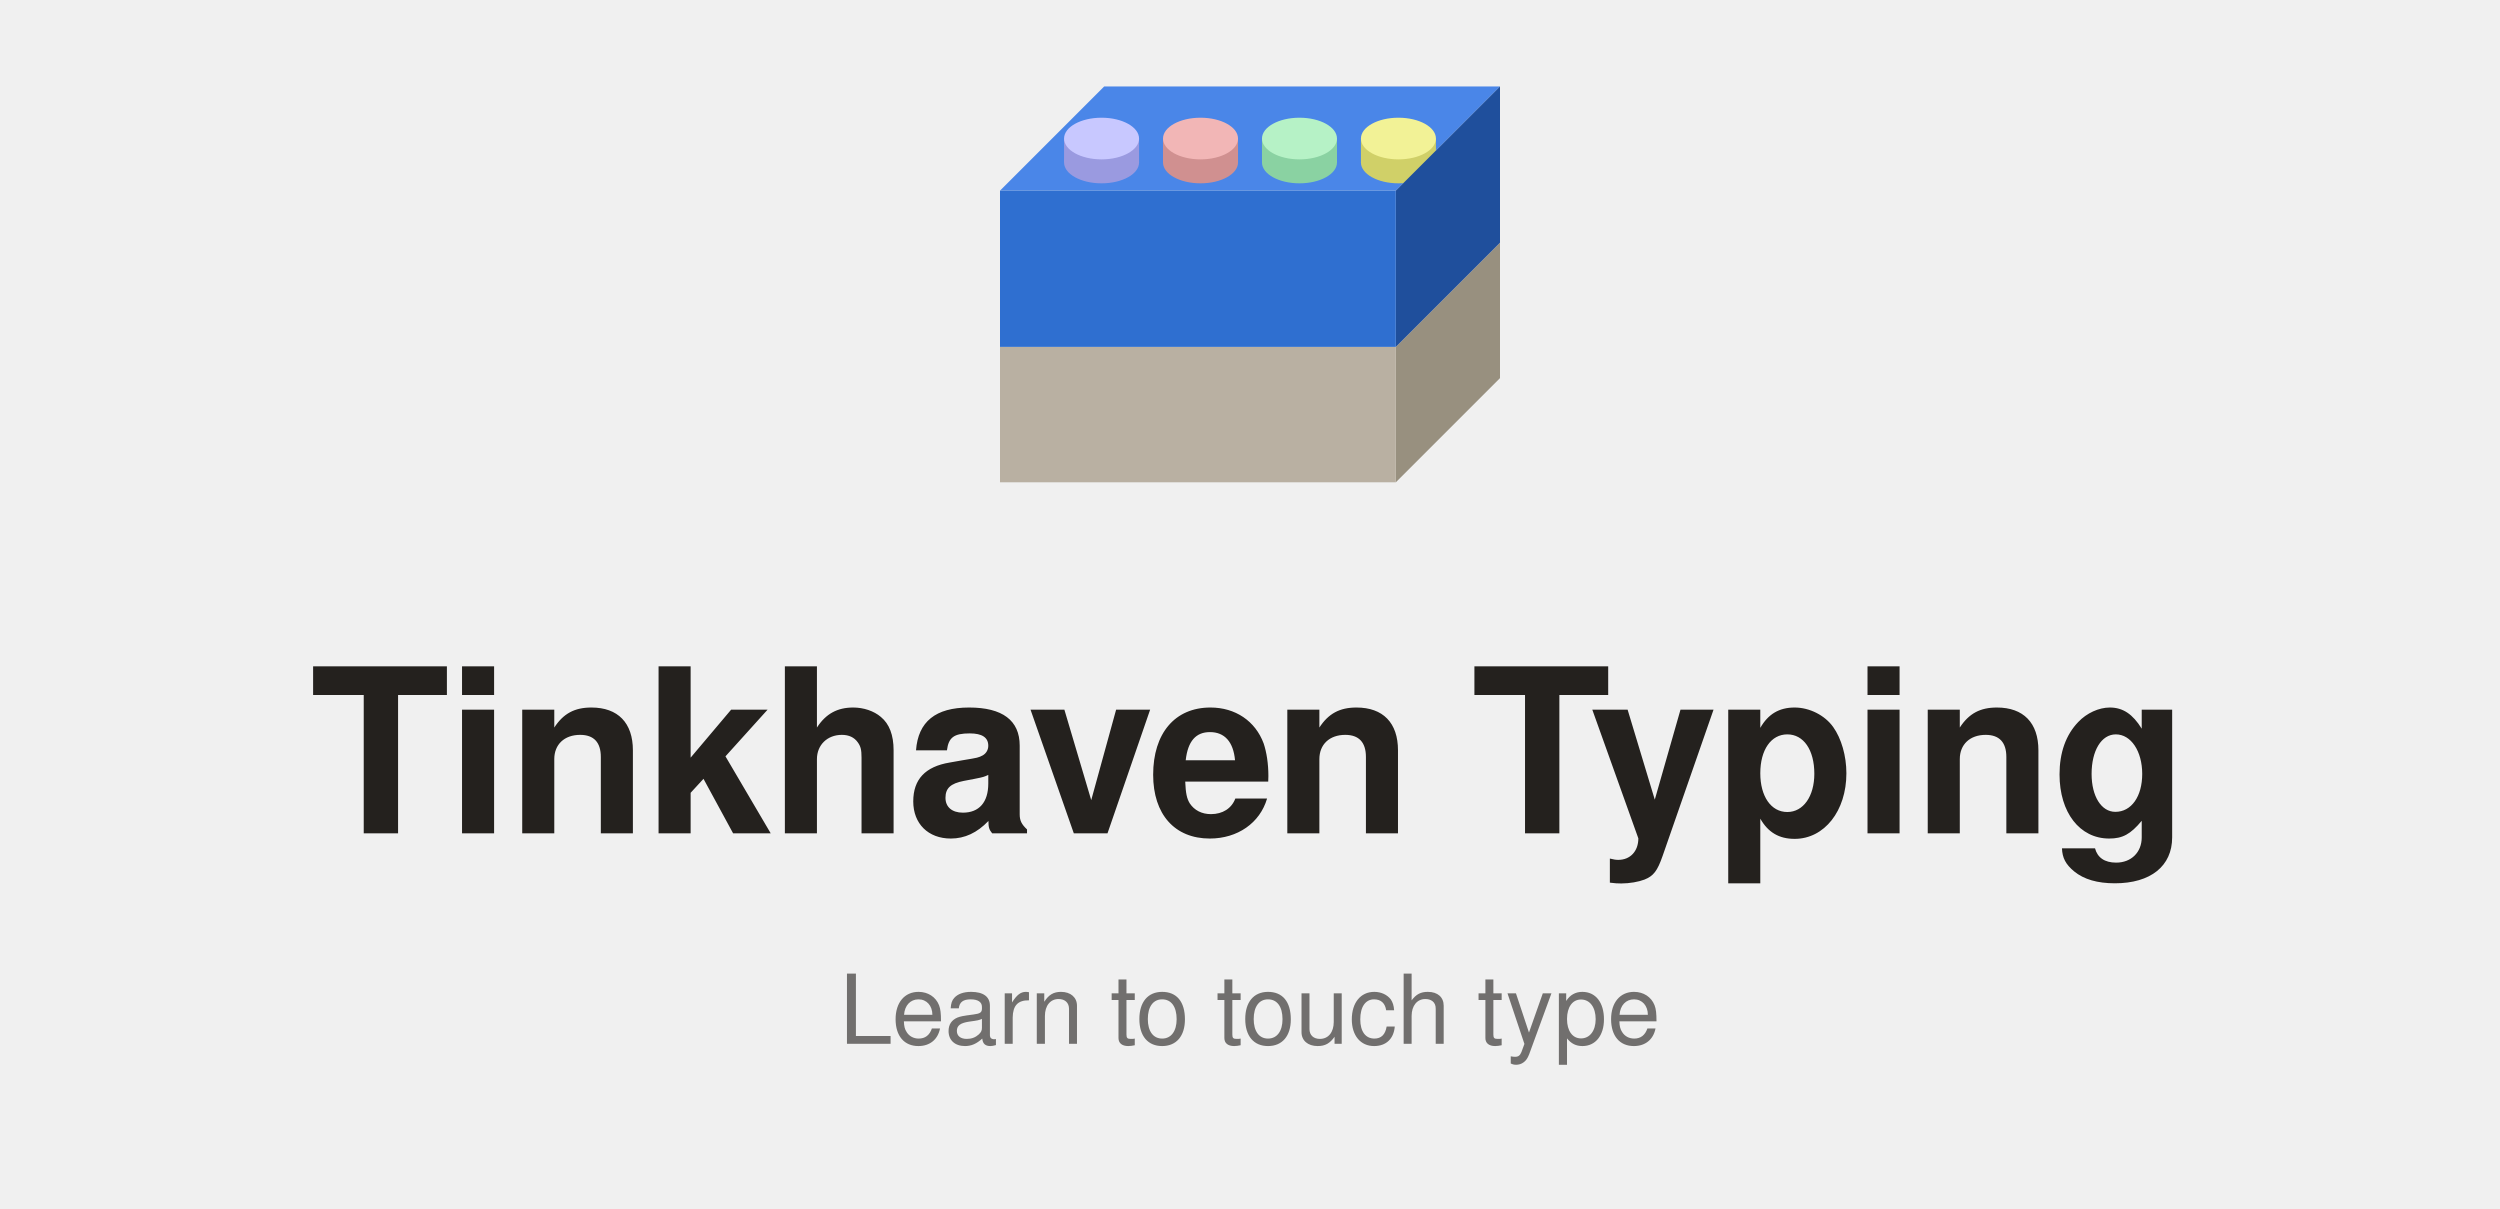
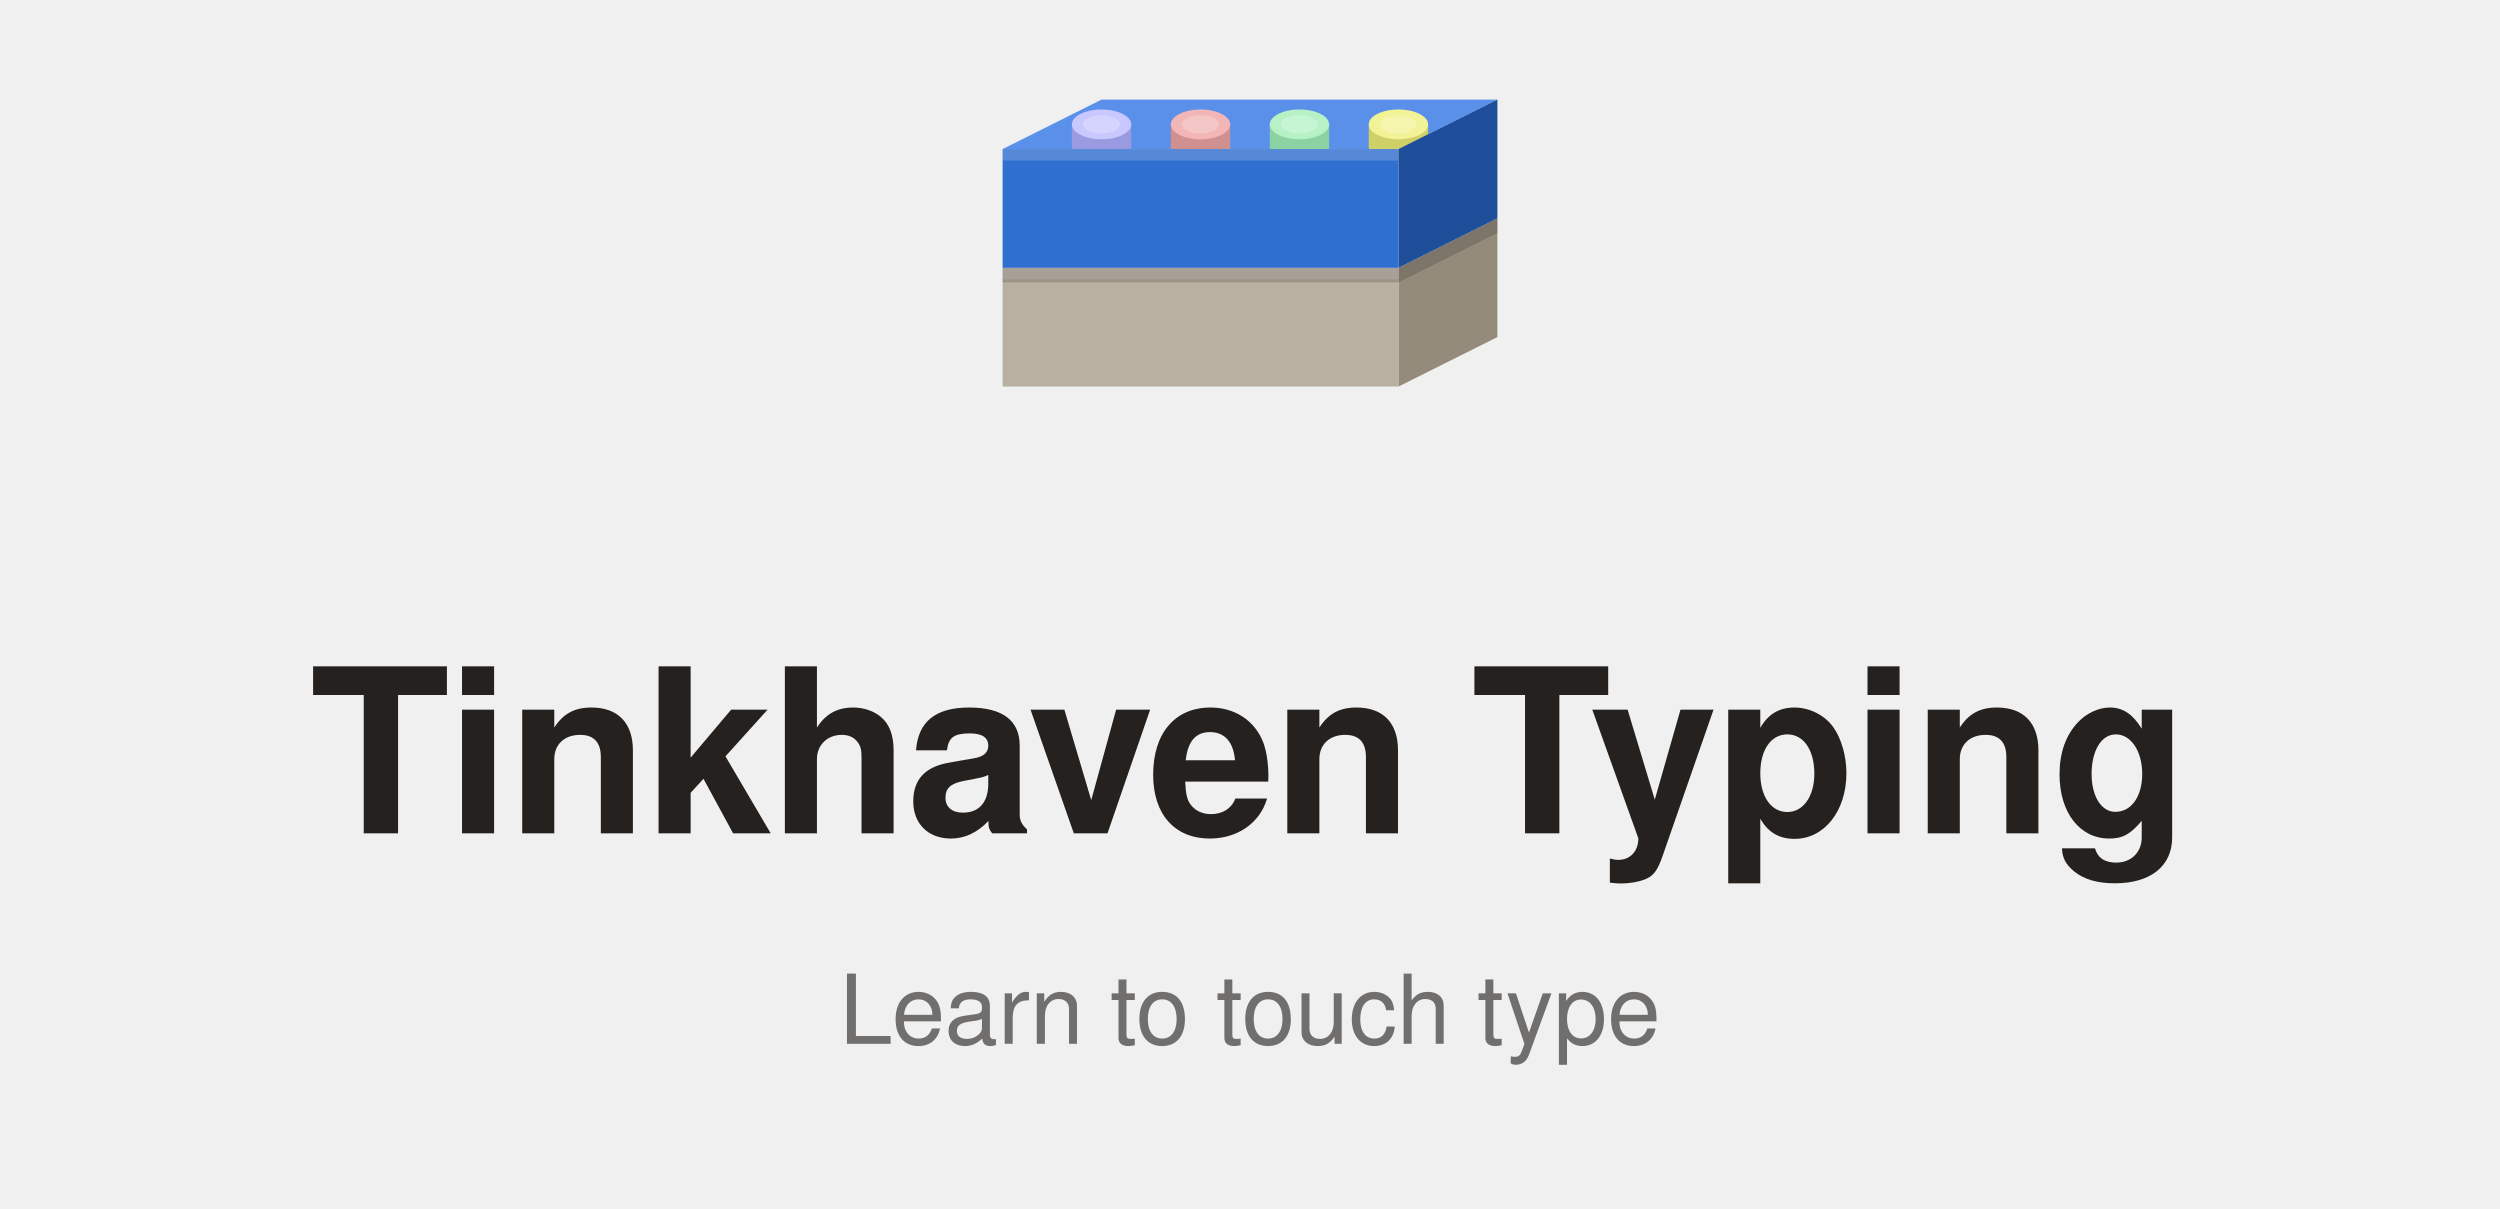
<svg xmlns="http://www.w3.org/2000/svg" viewBox="0 0 240 116" role="img" aria-label="Tinkhaven Typing">
-   <polygon points="134.00,33.30 144.00,23.30 144.00,36.30 134.00,46.30" fill="#98907f" />
-   <polygon points="96.00,33.30 134.00,33.30 134.00,46.30 96.00,46.30" fill="#b9b0a2" />
-   <polygon points="96.00,18.30 106.00,8.30 144.00,8.30 134.00,18.30" fill="#4a86e8" />
-   <ellipse cx="105.75" cy="15.60" rx="3.6" ry="2.0" fill="#9a9ae0" />
-   <rect x="102.15" y="13.30" width="7.2" height="2.3" fill="#9a9ae0" />
-   <ellipse cx="105.75" cy="13.30" rx="3.6" ry="2.0" fill="#c8c8ff" />
-   <ellipse cx="115.25" cy="15.60" rx="3.6" ry="2.0" fill="#d09090" />
-   <rect x="111.65" y="13.30" width="7.2" height="2.3" fill="#d09090" />
-   <ellipse cx="115.25" cy="13.30" rx="3.6" ry="2.0" fill="#f2b6b6" />
-   <ellipse cx="124.75" cy="15.60" rx="3.6" ry="2.0" fill="#8ad2a2" />
-   <rect x="121.15" y="13.30" width="7.2" height="2.3" fill="#8ad2a2" />
-   <ellipse cx="124.75" cy="13.30" rx="3.6" ry="2.0" fill="#b6f2c6" />
-   <ellipse cx="134.25" cy="15.60" rx="3.6" ry="2.0" fill="#d0d068" />
-   <rect x="130.65" y="13.30" width="7.2" height="2.3" fill="#d0d068" />
-   <ellipse cx="134.25" cy="13.30" rx="3.6" ry="2.0" fill="#f2f296" />
-   <polygon points="134.00,18.30 144.00,8.30 144.00,23.30 134.00,33.30" fill="#1f4f9c" />
-   <polygon points="96.00,18.30 134.00,18.30 134.00,33.30 96.00,33.30" fill="#2f6fd0" />
+   <polygon points="134.25,25.71 143.75,20.96 143.75,32.36 134.25,37.11" fill="#948b7b" />
+   <polygon points="96.25,25.71 134.25,25.71 134.25,37.11 96.25,37.11" fill="#b9b0a2" />
+   <rect x="96.25" y="25.71" width="38.00" height="1.1" fill="#fff" opacity=".18" />
+   <rect x="96.25" y="25.71" width="38.00" height="1.4" fill="#000" opacity=".16" />
+   <polygon points="134.25,25.71 143.75,20.96 143.75,22.36 134.25,27.11" fill="#000" opacity=".16" />
+   <polygon points="96.25,14.31 105.75,9.56 143.75,9.56 134.25,14.31" fill="#5a90ea" />
+   <ellipse cx="105.75" cy="14.07" rx="2.85" ry="1.43" fill="#9a9ae0" />
+   <rect x="102.90" y="11.94" width="5.70" height="2.14" fill="#9a9ae0" />
+   <ellipse cx="105.75" cy="11.94" rx="2.85" ry="1.43" fill="#c8c8ff" />
+   <ellipse cx="105.75" cy="11.94" rx="1.77" ry="0.88" fill="#fff" opacity=".22" />
+   <ellipse cx="115.25" cy="14.07" rx="2.85" ry="1.43" fill="#d09090" />
+   <rect x="112.40" y="11.94" width="5.70" height="2.14" fill="#d09090" />
+   <ellipse cx="115.25" cy="11.94" rx="2.85" ry="1.43" fill="#f2b6b6" />
+   <ellipse cx="115.25" cy="11.94" rx="1.77" ry="0.88" fill="#fff" opacity=".22" />
+   <ellipse cx="124.75" cy="14.07" rx="2.85" ry="1.43" fill="#8ad2a2" />
+   <rect x="121.90" y="11.94" width="5.70" height="2.14" fill="#8ad2a2" />
+   <ellipse cx="124.75" cy="11.94" rx="2.85" ry="1.43" fill="#b6f2c6" />
+   <ellipse cx="124.75" cy="11.94" rx="1.77" ry="0.88" fill="#fff" opacity=".22" />
+   <ellipse cx="134.25" cy="14.07" rx="2.85" ry="1.43" fill="#d0d068" />
+   <rect x="131.40" y="11.94" width="5.70" height="2.14" fill="#d0d068" />
+   <ellipse cx="134.25" cy="11.94" rx="2.85" ry="1.43" fill="#f2f296" />
+   <ellipse cx="134.25" cy="11.94" rx="1.77" ry="0.88" fill="#fff" opacity=".22" />
+   <polygon points="134.25,14.31 143.75,9.56 143.75,20.96 134.25,25.71" fill="#1e4d99" />
+   <polygon points="96.25,14.31 134.25,14.31 134.25,25.71 96.25,25.71" fill="#2f6fd0" />
+   <rect x="96.25" y="14.31" width="38.00" height="1.1" fill="#fff" opacity=".18" />
  <text x="120" y="80" font-family="system-ui,-apple-system,'Segoe UI',Helvetica,Arial,'DejaVu Sans',sans-serif" font-size="22" font-weight="650" letter-spacing="-0.26" fill="#24211e" text-anchor="middle">Tinkhaven Typing</text>
  <text x="120" y="100.2" font-family="system-ui,-apple-system,'Segoe UI',Helvetica,Arial,'DejaVu Sans',sans-serif" font-size="9.24" fill="#24211e" opacity=".62" text-anchor="middle">Learn to touch type</text>
</svg>
